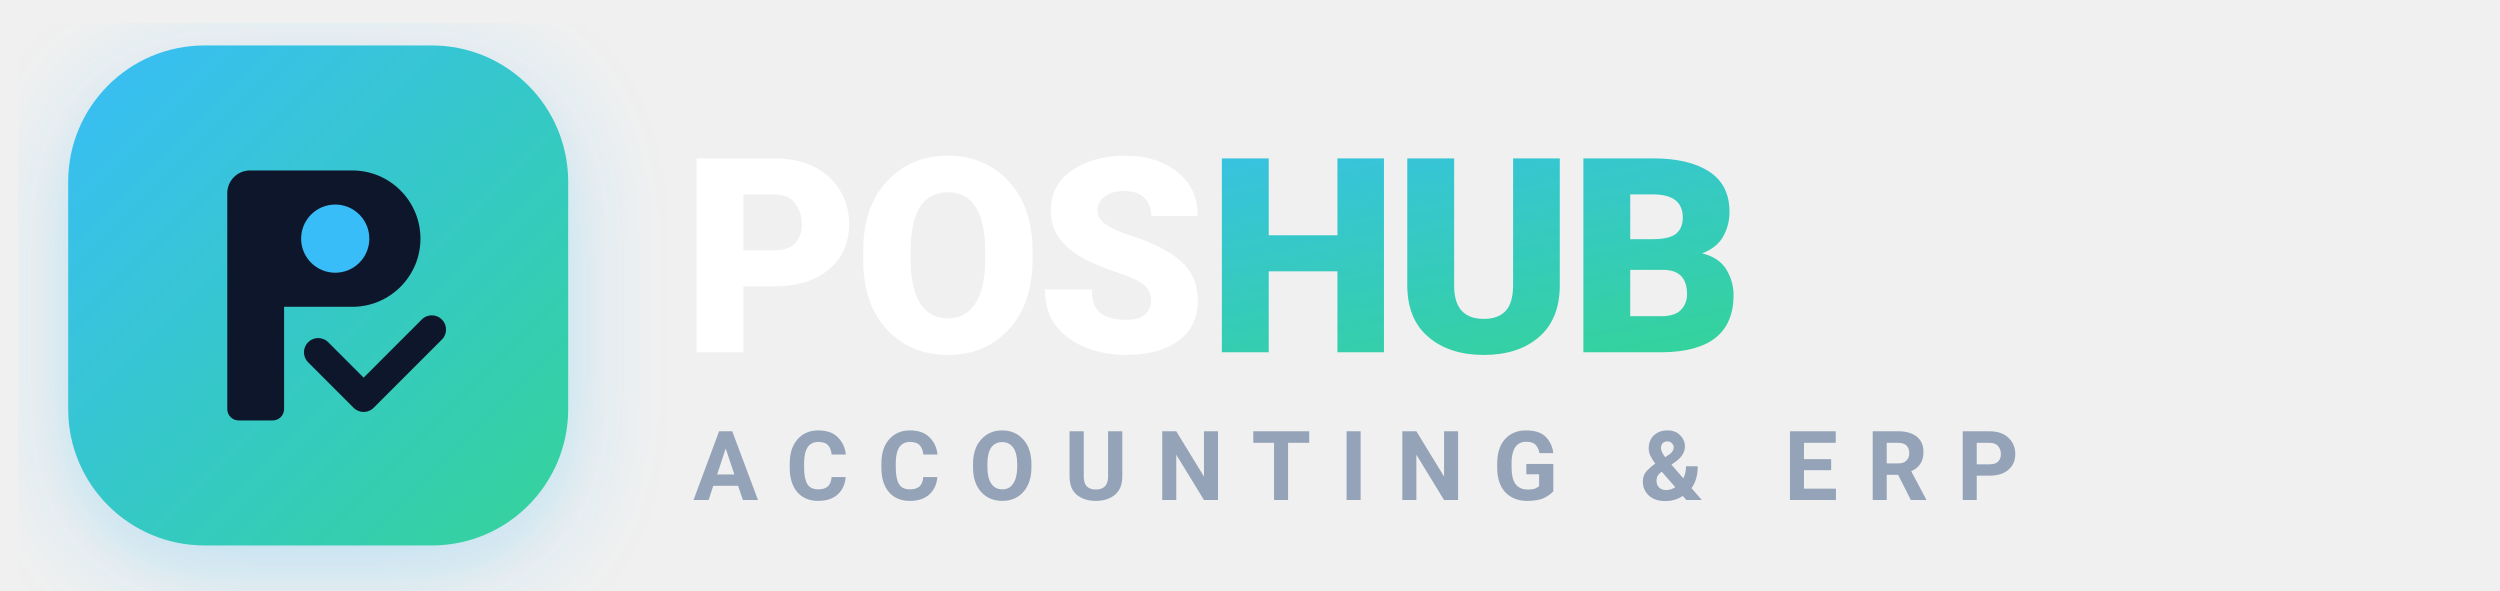
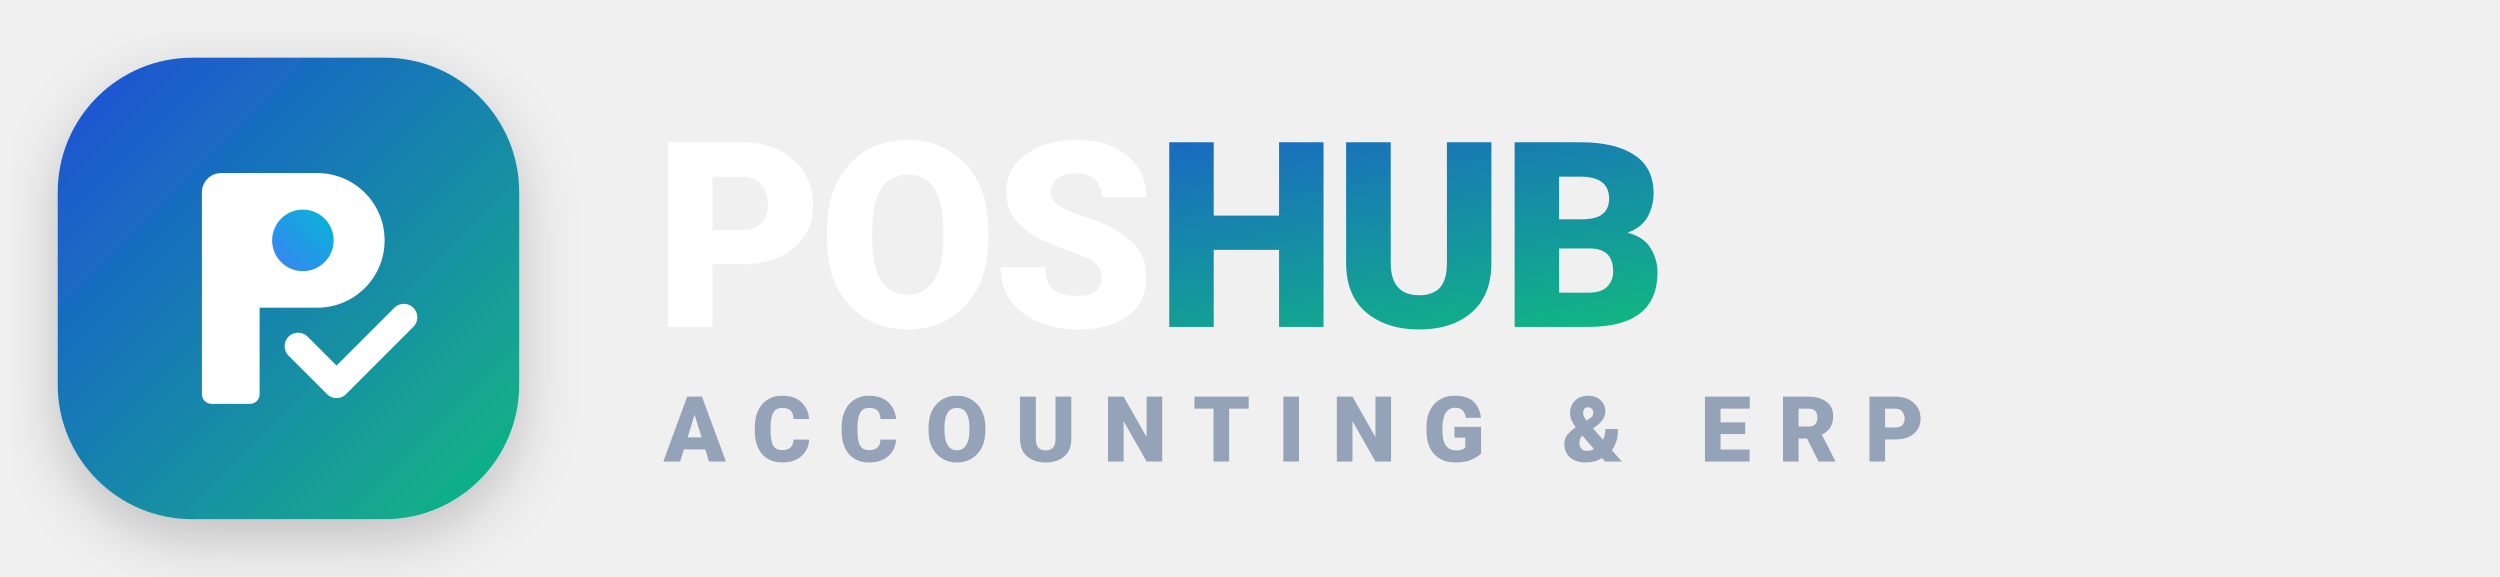
- <svg xmlns="http://www.w3.org/2000/svg" width="220" height="52" viewBox="0 0 220 52" fill="none">
+ <svg xmlns="http://www.w3.org/2000/svg" width="260" height="60" viewBox="0 0 260 60" fill="none">
  <defs>
-     <linearGradient id="poshub_light_grad" x1="0%" y1="0%" x2="100%" y2="100%">
-       <stop offset="0%" stop-color="#38BDF8" />
-       <stop offset="100%" stop-color="#34D399" />
+     <linearGradient id="poshub_grad_main" x1="0%" y1="0%" x2="100%" y2="100%">
+       <stop offset="0%" stop-color="#1D4ED8" />
+       <stop offset="100%" stop-color="#10B981" />
    </linearGradient>
-     <filter id="shadow_light" x="-10%" y="-10%" width="130%" height="130%">
-       <feDropShadow dx="0" dy="2" stdDeviation="4" flood-color="#38BDF8" flood-opacity="0.3" />
+     <linearGradient id="poshub_grad_dot" x1="0%" y1="100%" x2="100%" y2="0%">
+       <stop offset="0%" stop-color="#3B82F6" />
+       <stop offset="100%" stop-color="#06B6D4" />
+     </linearGradient>
+     <filter id="shadow_emblem" x="-10%" y="-10%" width="130%" height="130%">
+       <feDropShadow dx="0" dy="2" stdDeviation="3" flood-opacity="0.2" />
    </filter>
  </defs>
-   <g transform="translate(6, 4)" filter="url(#shadow_light)">
-     <rect x="0" y="0" width="44" height="44" rx="12" fill="url(#poshub_light_grad)" />
-     <path d="M14 13C14 11.895 14.895 11 16 11H25C28.314 11 31 13.686 31 17C31 20.314 28.314 23 25 23H19V32C19 32.552 18.552 33 18 33H15C14.448 33 14 32.552 14 32V13Z" fill="#0F172A" />
-     <circle cx="23.5" cy="17" r="3" fill="#38BDF8" />
-     <path d="M22 27L26 31L32 25" stroke="#0F172A" stroke-width="2.5" stroke-linecap="round" stroke-linejoin="round" />
+   <g transform="translate(6, 6)" filter="url(#shadow_emblem)">
+     <rect x="0" y="0" width="48" height="48" rx="14" fill="url(#poshub_grad_main)" />
+     <path d="M15 14C15 12.895 15.895 12 17 12H27C30.866 12 34 15.134 34 19C34 22.866 30.866 26 27 26H21V35C21 35.552 20.552 36 20 36H16C15.448 36 15 35.552 15 35V14Z" fill="#FFFFFF" />
+     <circle cx="25.5" cy="19" r="3.2" fill="url(#poshub_grad_dot)" />
+     <path d="M25 30L29 34L36 27" stroke="#FFFFFF" stroke-width="2.8" stroke-linecap="round" stroke-linejoin="round" />
  </g>
-   <text x="60" y="31" font-family="-apple-system, BlinkMacSystemFont, 'Segoe UI', Roboto, 'Helvetica Neue', Arial, sans-serif" font-size="24" font-weight="900" letter-spacing="-0.5" fill="#FFFFFF">
-     POS<tspan fill="url(#poshub_light_grad)">HUB</tspan>
+   <text x="68" y="34" font-family="-apple-system, BlinkMacSystemFont, 'Segoe UI', Roboto, 'Helvetica Neue', Arial, sans-serif" font-size="27" font-weight="900" letter-spacing="-0.5" fill="#FFFFFF">
+     POS<tspan fill="url(#poshub_grad_main)">HUB</tspan>
  </text>
-   <text x="61" y="44" font-family="-apple-system, BlinkMacSystemFont, 'Segoe UI', Roboto, 'Helvetica Neue', Arial, sans-serif" font-size="8.5" font-weight="700" letter-spacing="2.5" fill="#94A3B8">
+   <text x="69" y="48" font-family="-apple-system, BlinkMacSystemFont, 'Segoe UI', Roboto, 'Helvetica Neue', Arial, sans-serif" font-size="9.5" font-weight="800" letter-spacing="2.8" fill="#94A3B8">
    ACCOUNTING &amp; ERP
  </text>
</svg>
